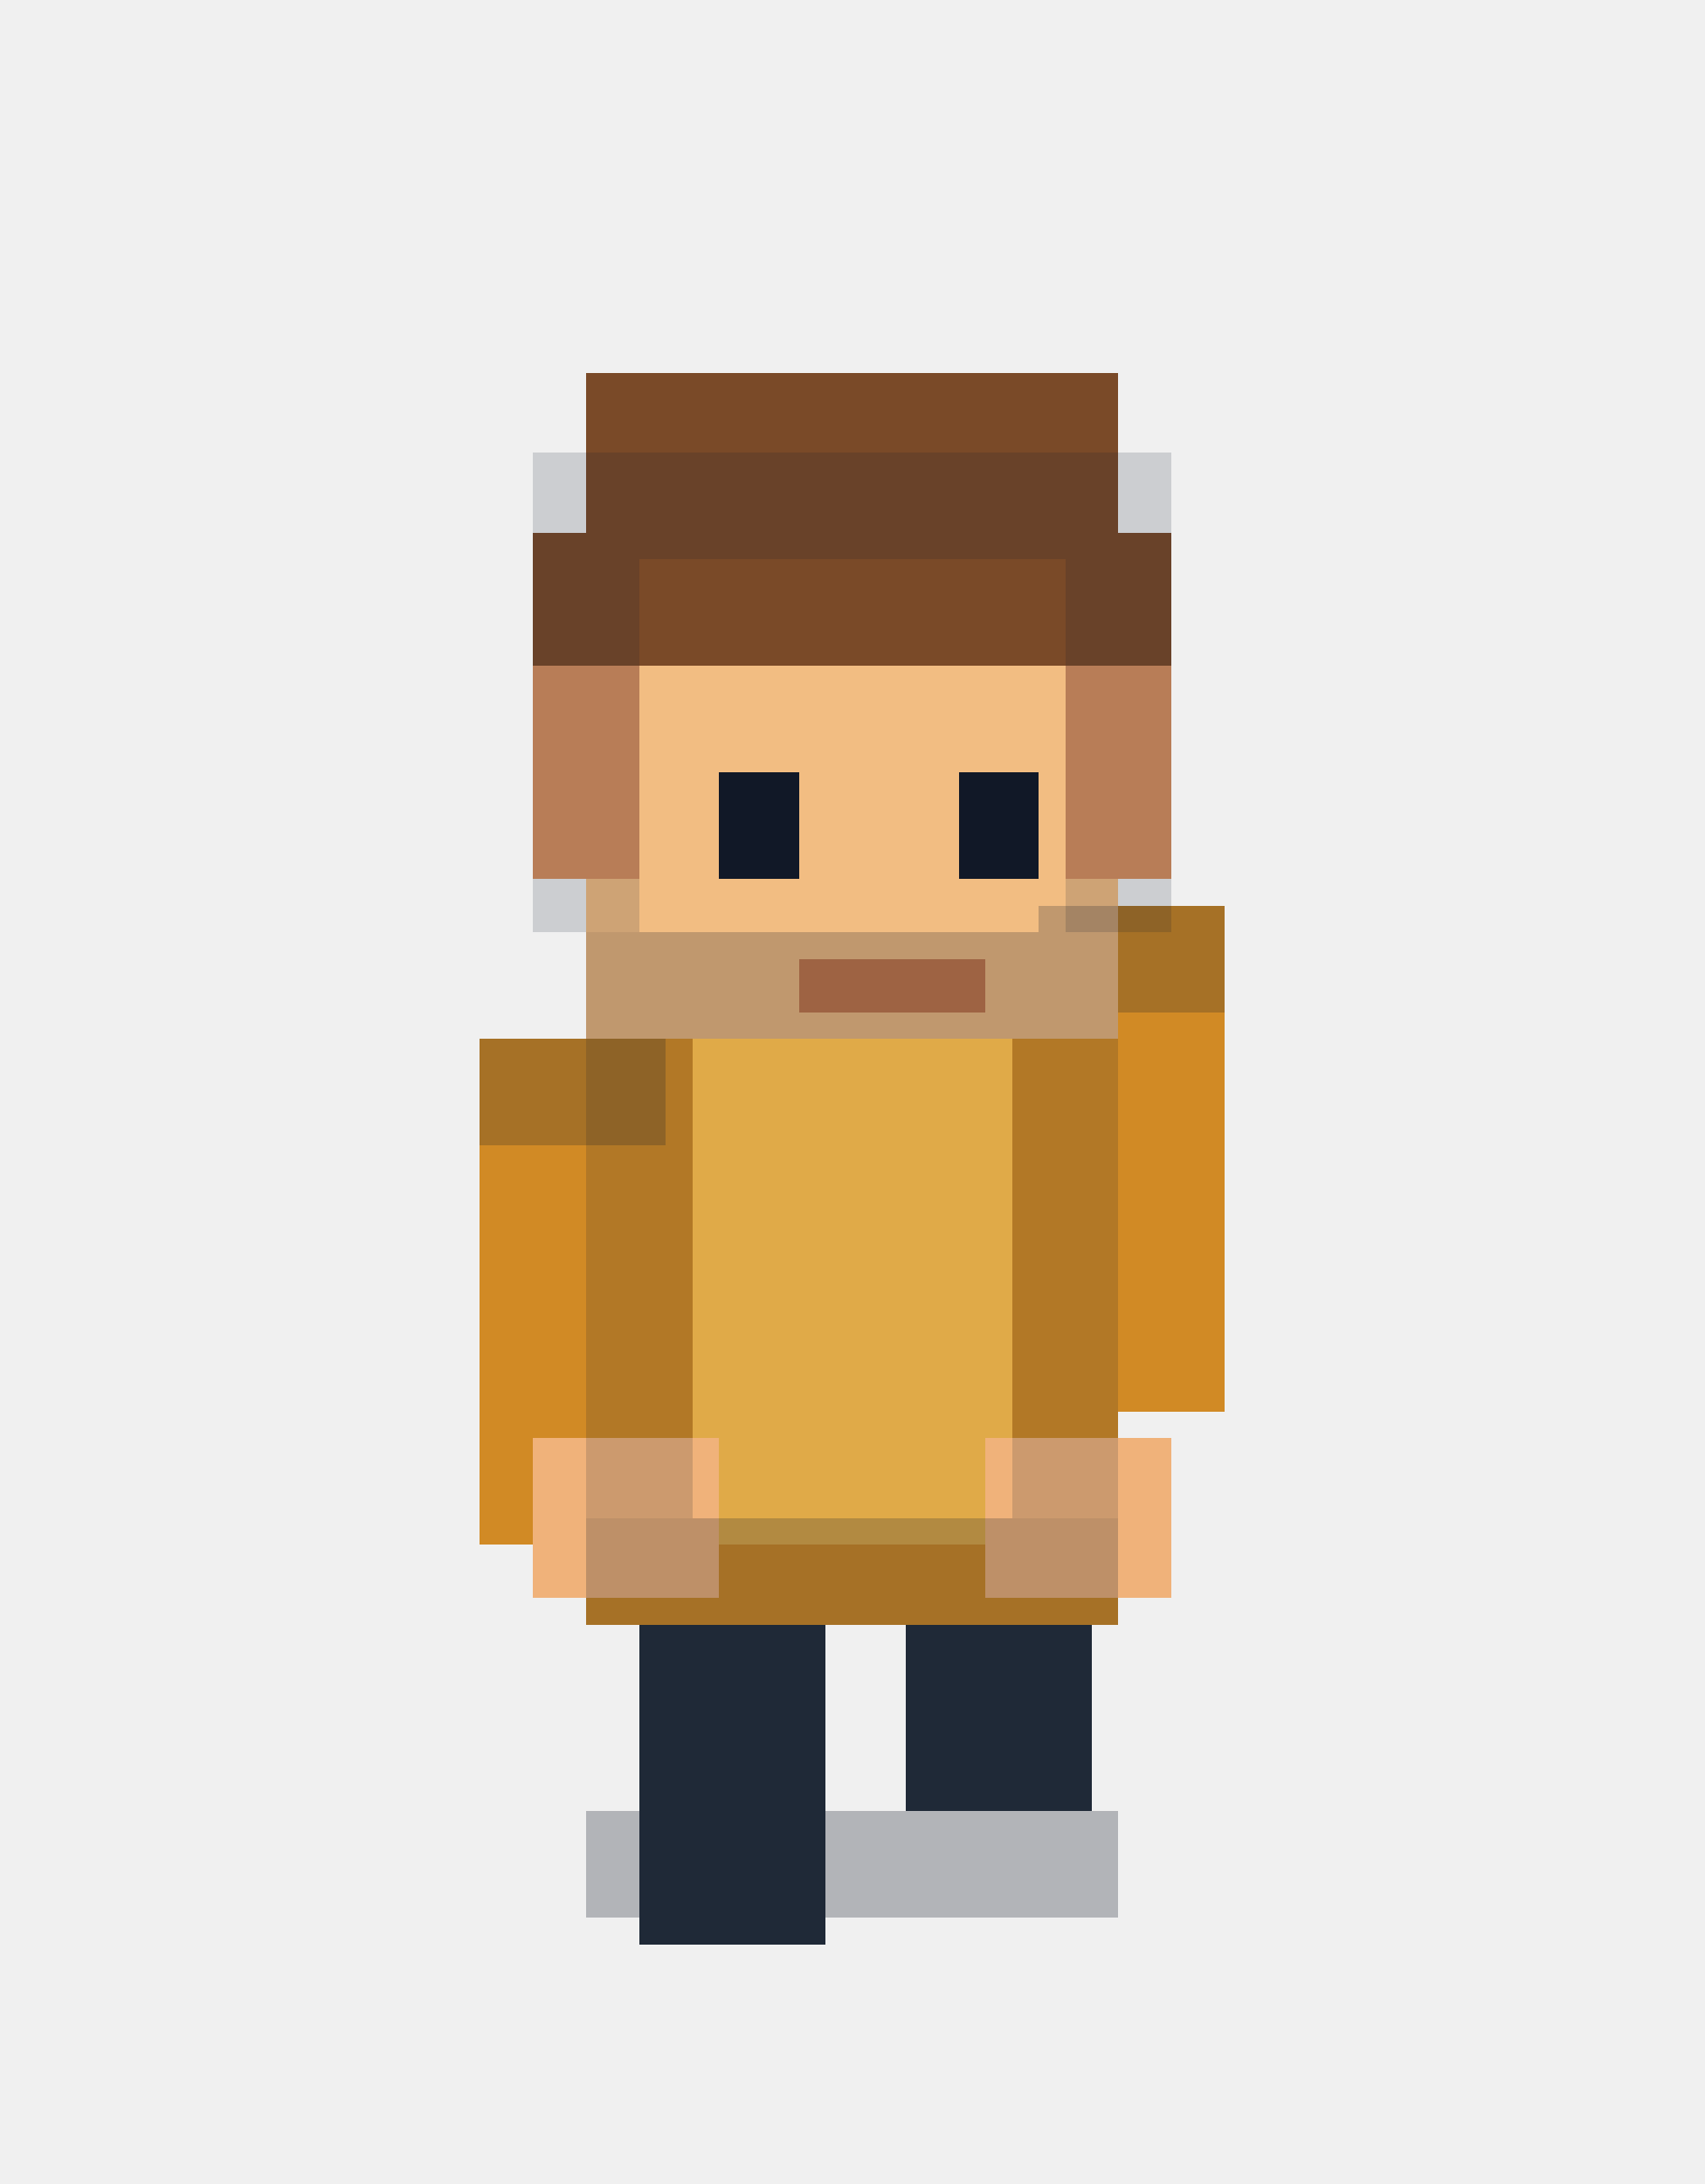
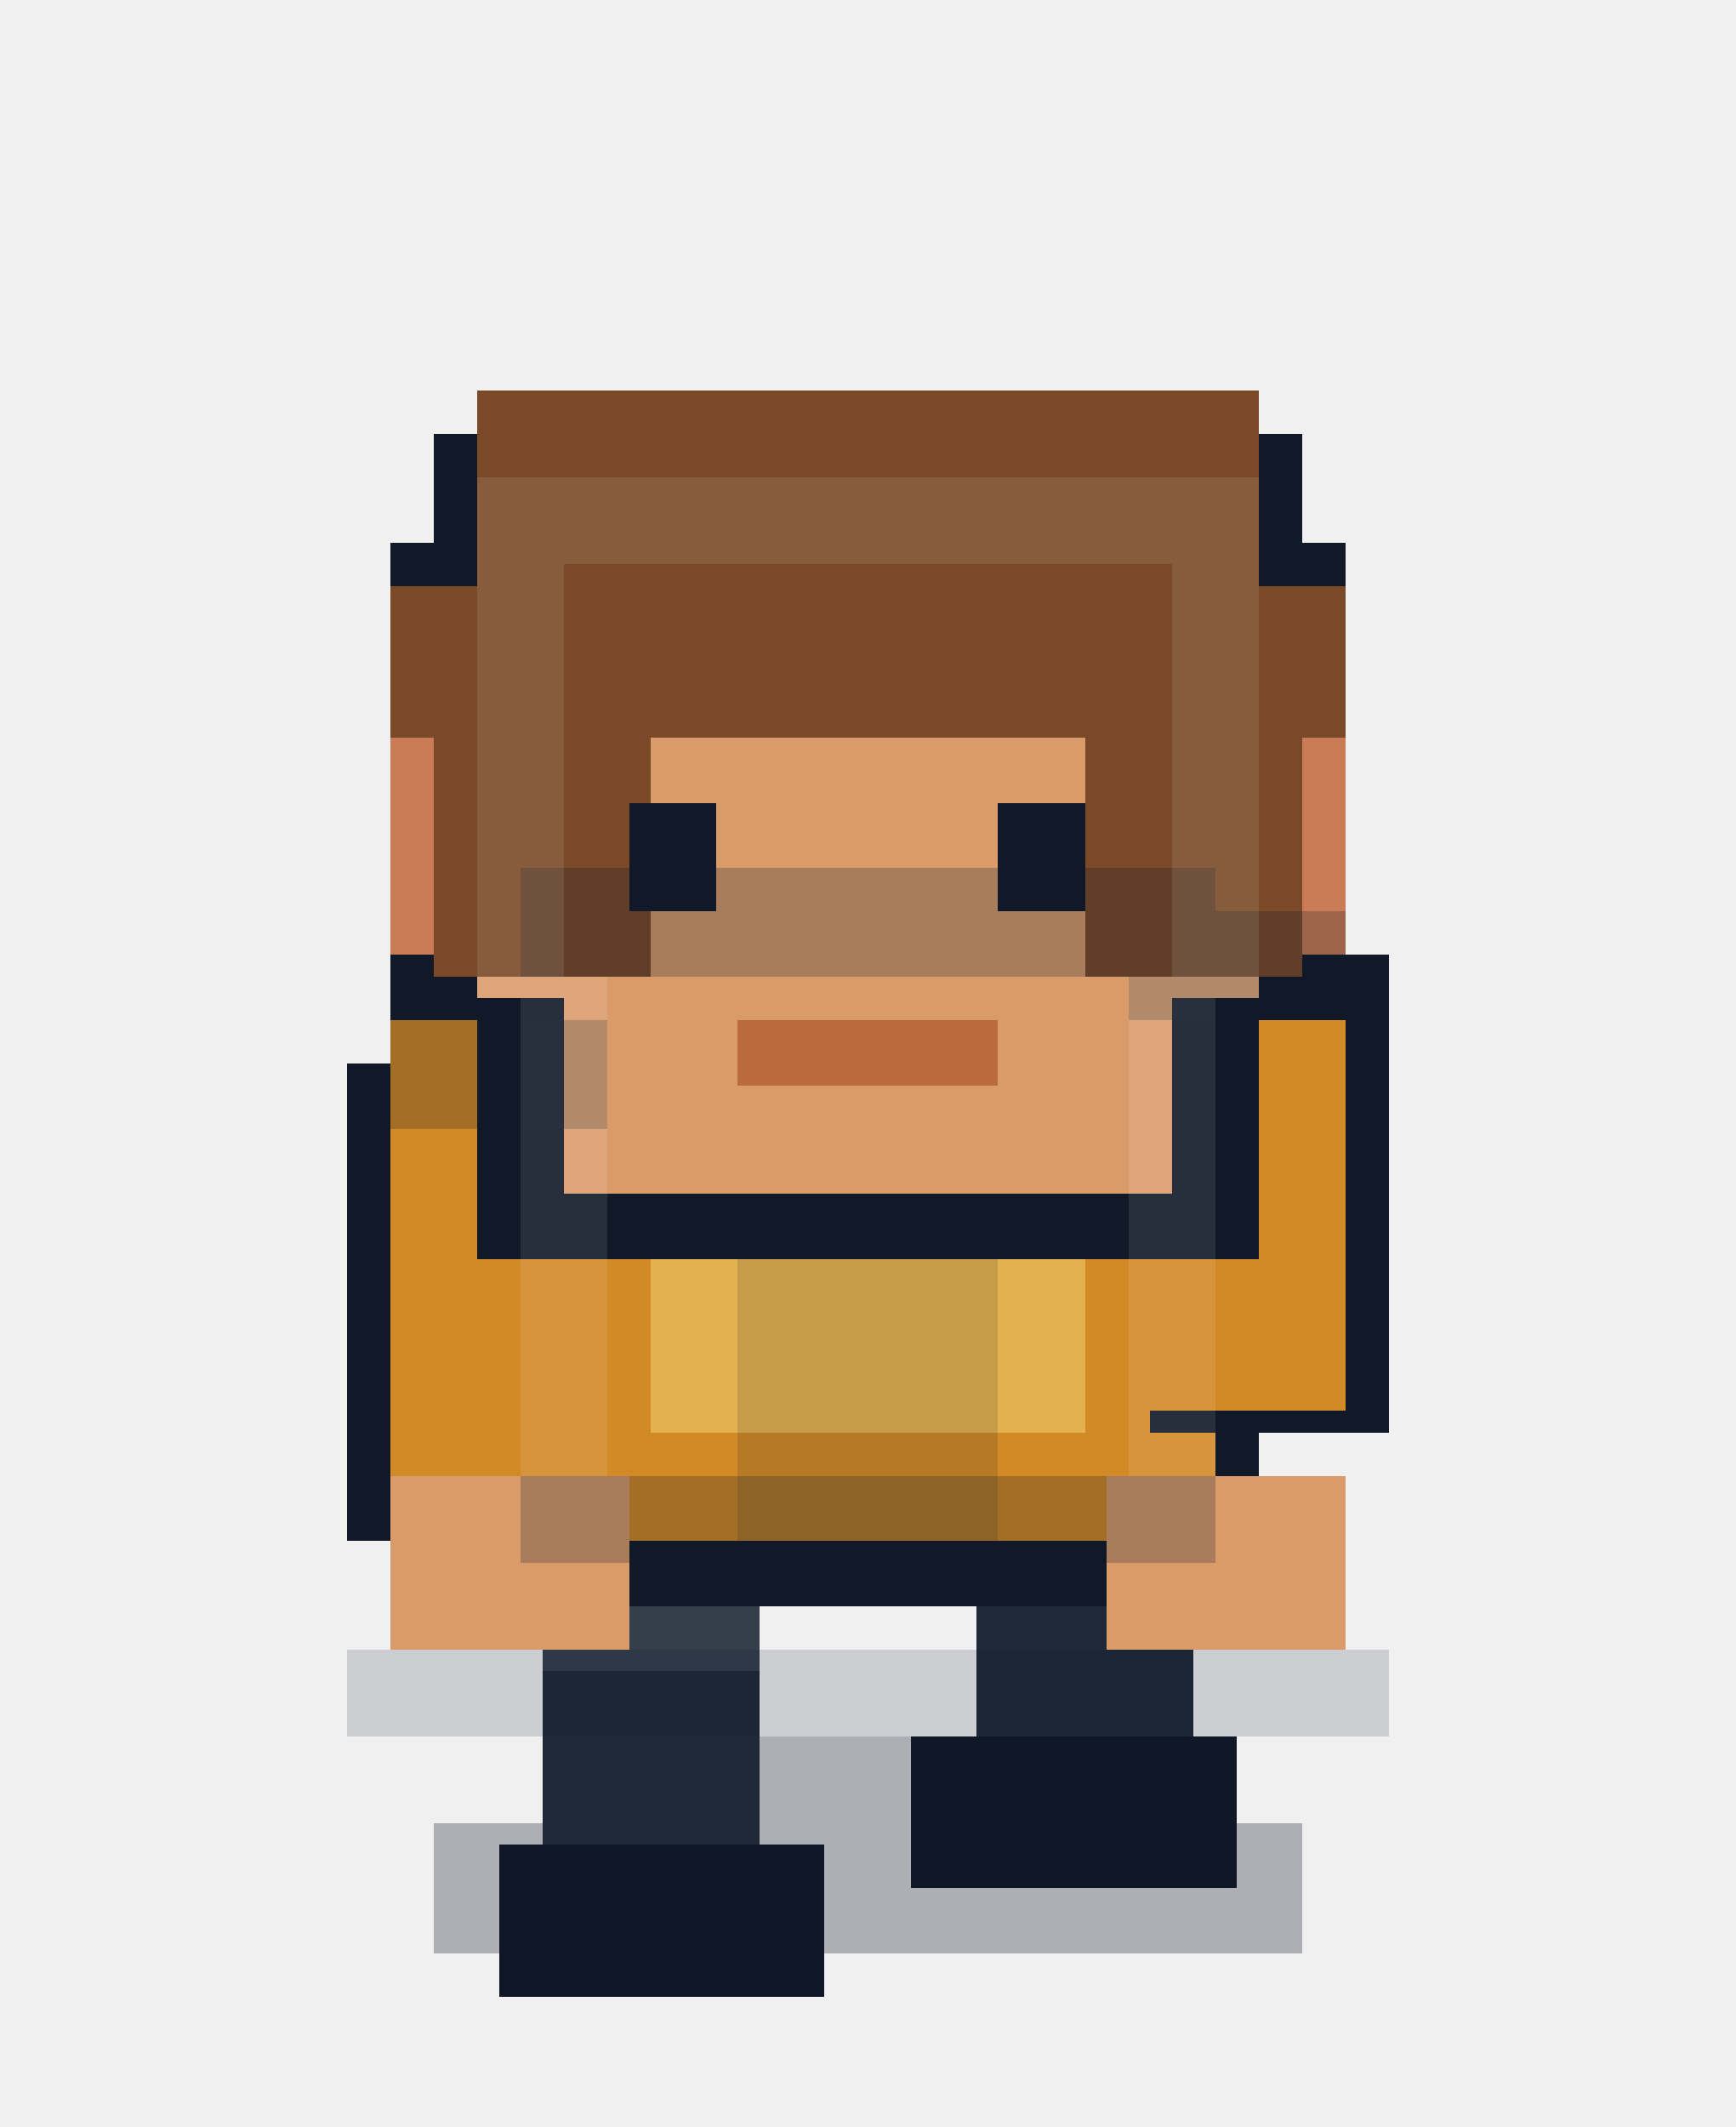
- <svg xmlns="http://www.w3.org/2000/svg" width="64" height="82" viewBox="0 0 64 82" shape-rendering="crispEdges">
-   <path d="M22 68h20v4H22z" fill="#111827" opacity=".28" />
-   <path d="M24 61h7v12h-7zM34 56h7v12h-7z" fill="#1f2937" />
-   <path d="M22 35h20v26H22z" fill="#d18a25" />
-   <path d="M26 38h12v20H26z" fill="#fde68a" opacity=".35" />
-   <path d="M18 39h7v19h-7zM39 34h7v19h-7z" fill="#d18a25" />
-   <path d="M20 54h7v6h-7zM37 54h7v6h-7z" fill="#f0b27a" />
-   <path d="M22 17h20v22H22z" fill="#f2bd82" />
-   <path d="M20 22h4v11h-4zM40 22h4v11h-4z" fill="#d8905f" />
-   <path d="M22 14h20v9H22zM20 20h24v5H20z" fill="#7a4a28" />
-   <path d="M27 29h3v4h-3zM36 29h3v4h-3z" fill="#111827" />
-   <path d="M30 36h7v2h-7z" fill="#9a3412" opacity=".5" />
-   <path d="M22 35h20v4H22zM22 57h20v4H22zM18 39h7v4h-7zM39 34h7v4h-7z" fill="#0f172a" opacity=".22" />
-   <path d="M20 17h24v4H20zM20 21h4v14h-4zM40 21h4v14h-4zM22 39h4v18h-4zM38 39h4v18h-4z" fill="#0f172a" opacity=".16" />
+ <svg xmlns="http://www.w3.org/2000/svg" width="80" height="98" viewBox="0 0 80 98" shape-rendering="crispEdges">
+   <path d="M20 84h40v6H20zM26 80h28v4H26z" fill="#111827" opacity=".3" />
+   <path d="M25 73h10v14H25zM45 68h10v14H45z" fill="#1f2937" />
+   <path d="M23 85h15v7H23zM42 80h15v7H42z" fill="#101827" />
+   <path d="M25 73h10v4H25zM45 68h10v4H45z" fill="#ffffff" opacity=".1" />
+   <path d="M22 43h36v31H22z" fill="#111827" />
+   <path d="M24 40h32v31H24z" fill="#d18a25" />
+   <path d="M30 44h20v22H30z" fill="#fde68a" opacity=".42" />
+   <path d="M34 43h12v28H34z" fill="#0f172a" opacity=".14" />
+   <path d="M16 49h11v22H16zM53 44h11v22H53z" fill="#111827" />
+   <path d="M18 47h10v23H18zM52 42h10v23H52z" fill="#d18a25" />
+   <path d="M18 68h11v8H18zM51 68h11v8H51z" fill="#d99b6a" />
+   <path d="M20 20h40v5H20zM18 25h44v22H18zM22 47h36v11H22z" fill="#111827" />
+   <path d="M22 22h36v24H22zM26 46h28v9H26z" fill="#d99b6a" />
+   <path d="M18 32h5v12h-5zM57 32h5v12h-5z" fill="#c97c55" />
+   <path d="M22 18h36v12H22zM18 27h44v7H18zM20 33h10v12H20zM50 33h10v12H50z" fill="#7a4a28" />
+   <path d="M29 37h4v5h-4zM46 37h4v5h-4z" fill="#111827" />
+   <path d="M34 47h12v3H34z" fill="#9a3412" opacity=".48" />
+   <path d="M24 40h32v5H24zM24 68h32v4H24zM18 47h10v5H18zM52 42h10v5H52z" fill="#0f172a" opacity=".24" />
+   <path d="M22 22h36v4H22zM22 26h4v20h-4zM54 26h4v20h-4zM24 45h4v23h-4zM52 45h4v23h-4z" fill="#ffffff" opacity=".1" />
+   <path d="M16 76h48v4H16z" fill="#0f172a" opacity=".16" />
</svg>
